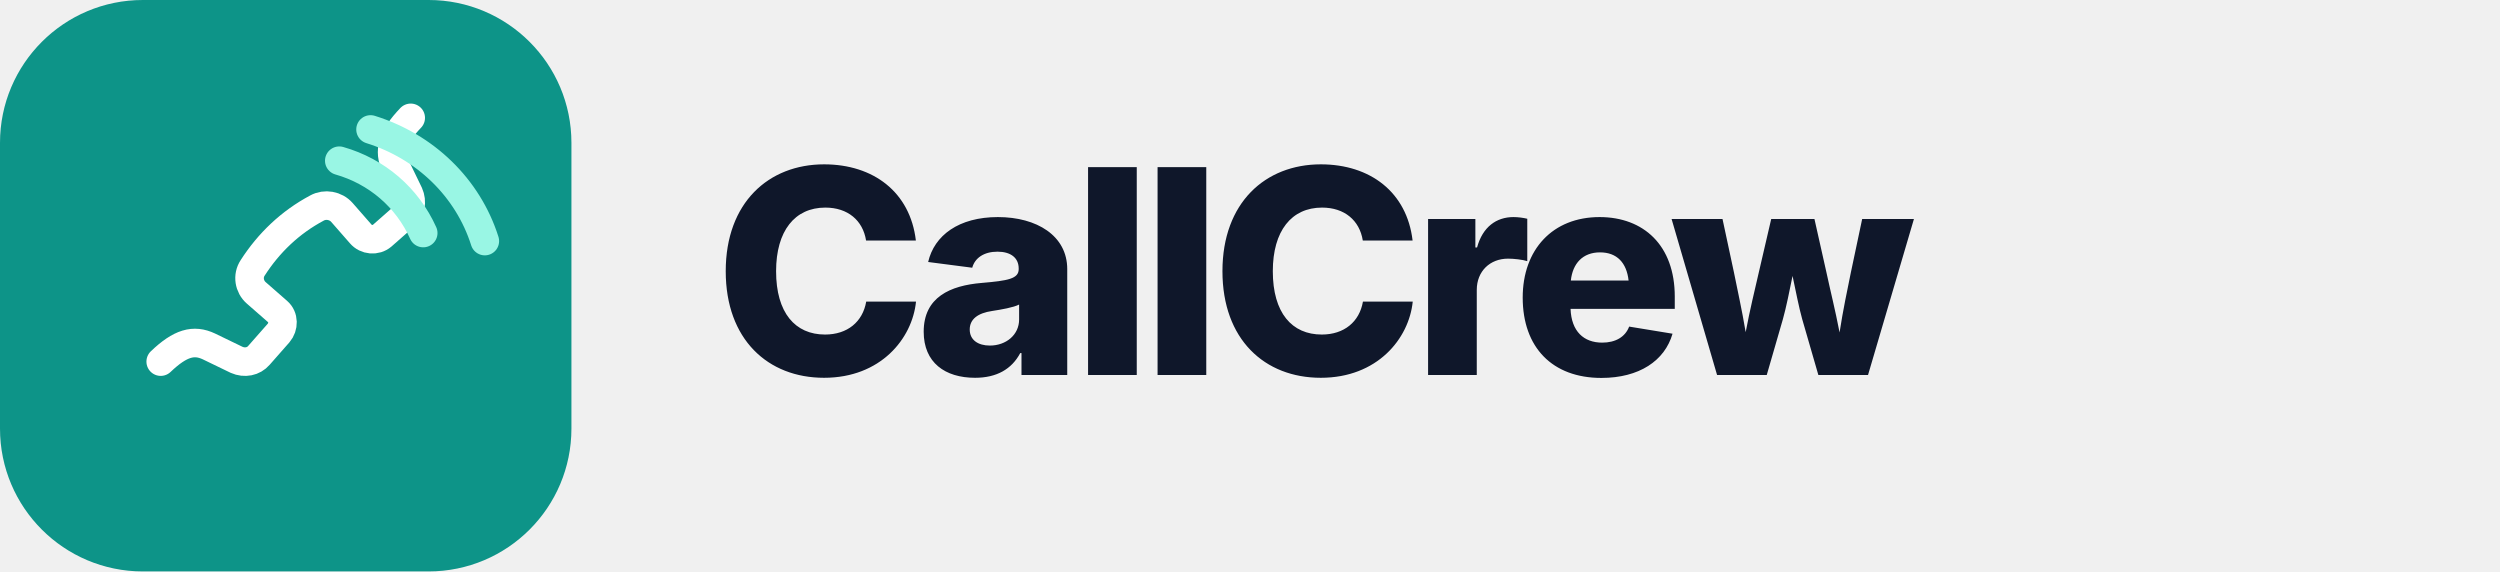
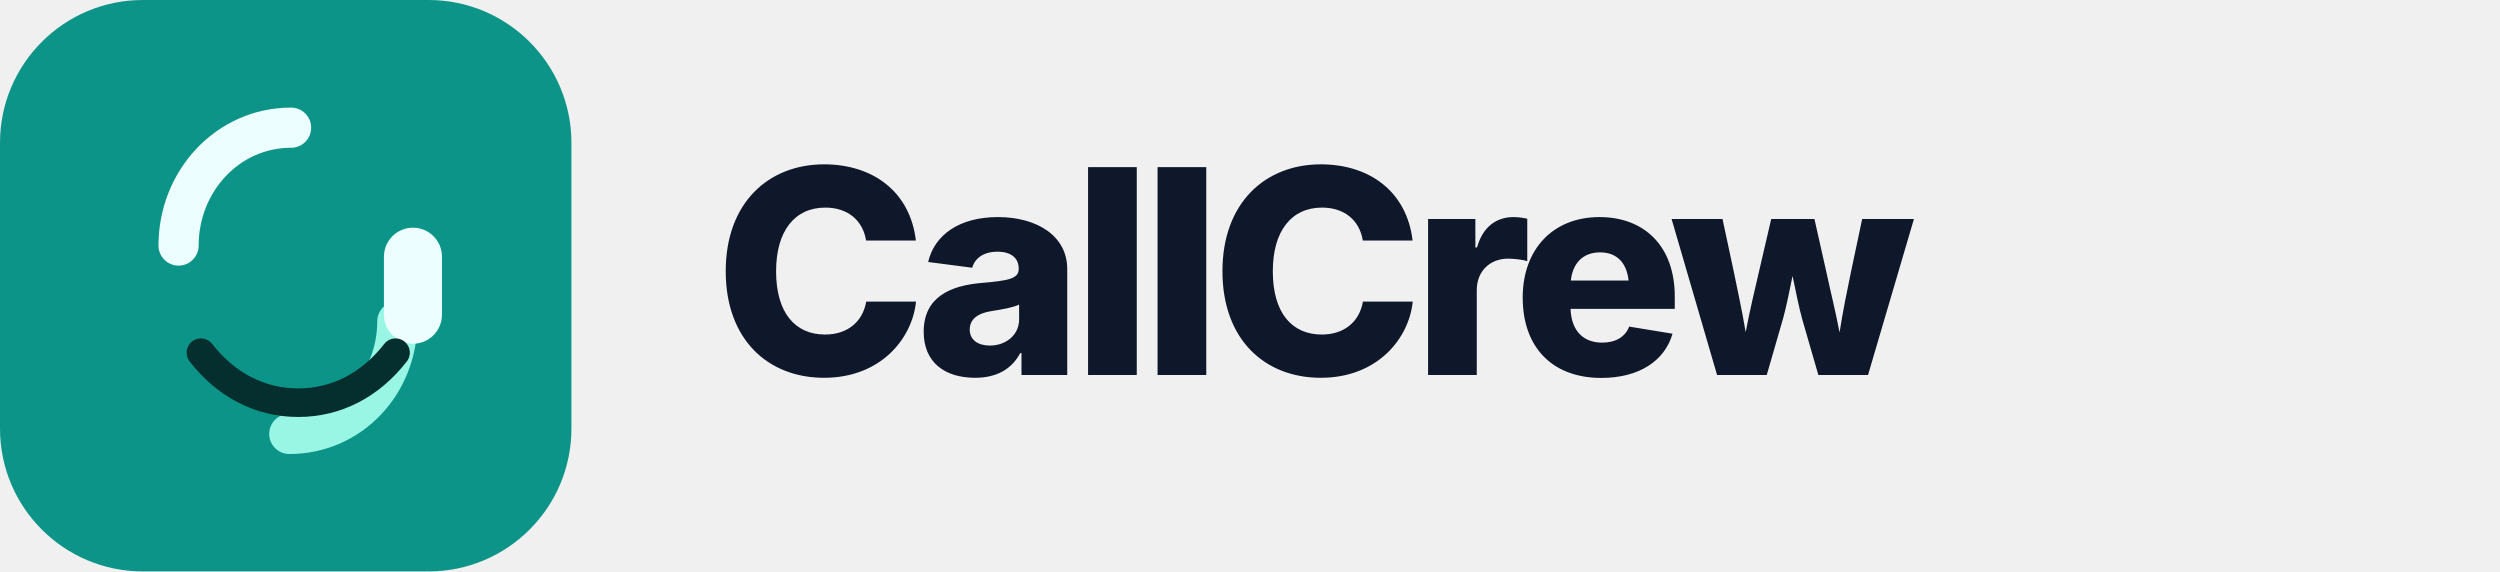
<svg xmlns="http://www.w3.org/2000/svg" viewBox="0 0 280 64" fill="none">
  <rect width="64" height="64" rx="16" fill="#0d9488" />
-   <path d="M18 40.5c2.2-2.1 3.7-2.5 5.4-1.7l3.1 1.5c.9.4 1.9.2 2.5-.5l2.2-2.5c.6-.7.6-1.8-.1-2.4l-2.4-2.1c-.8-.7-1-1.9-.4-2.8 1.8-2.8 4.2-5.1 7.2-6.7.9-.5 2.1-.3 2.8.5l2.1 2.4c.6.7 1.7.8 2.4.2l2.5-2.2c.7-.6.9-1.6.5-2.5l-1.5-3.1c-.8-1.7-.4-3.2 1.7-5.4" stroke="#fff" stroke-width="3.2" stroke-linecap="round" stroke-linejoin="round" />
-   <path d="M38 18c4.2 1.2 7.6 4.1 9.4 8.1M41.5 14.5c6.1 1.9 10.9 6.5 12.8 12.5" stroke="#99f6e4" stroke-width="3.2" stroke-linecap="round" />
+   <path d="M20 27.5c0-7.2 5.5-13.2 12.6-13.2" stroke="#ecfeff" stroke-width="4.5" stroke-linecap="round" />
+   <path d="M44.5 36c0 7-5.3 12.6-12.1 12.6" stroke="#99f6e4" stroke-width="4.5" stroke-linecap="round" />
+   <rect x="43" y="25.5" width="6.5" height="13" rx="3.25" fill="#ecfeff" />
+   <path d="M22.5 39.5c2.8 3.6 6.6 5.6 10.9 5.6s8.1-2 10.9-5.6" stroke="#042f2e" stroke-width="3.2" stroke-linecap="round" />
  <text x="80" y="42" font-family="Inter, ui-sans-serif, system-ui, sans-serif" font-size="32" font-weight="800" letter-spacing="-0.04em" fill="#0f172a">CallCrew</text>
</svg>
